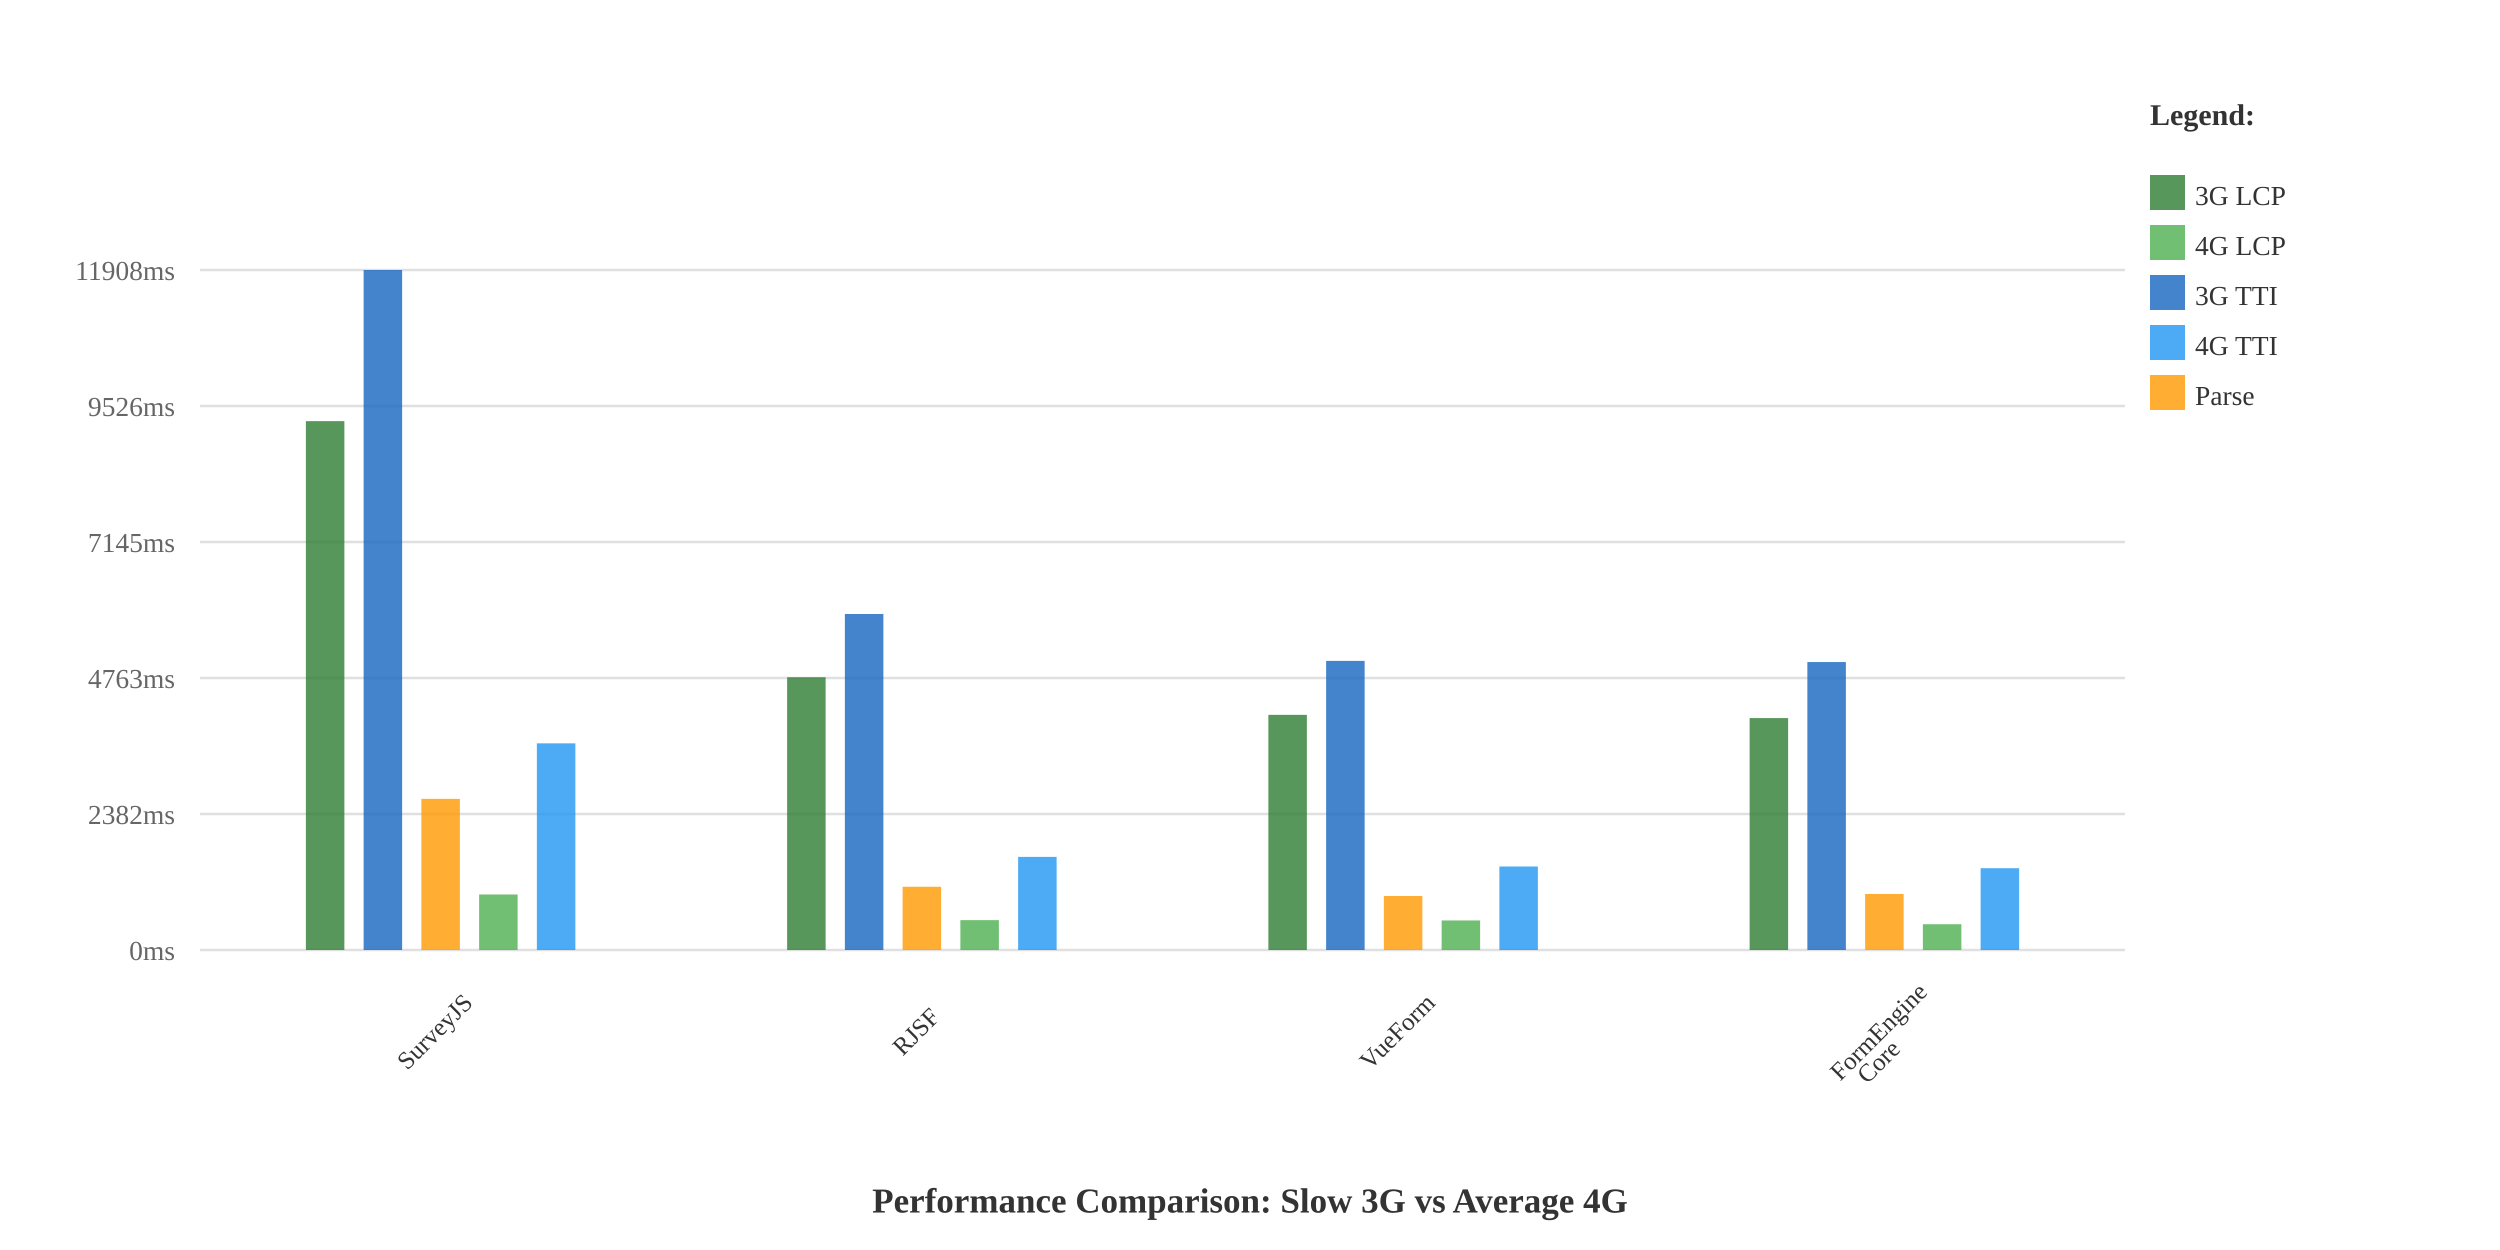
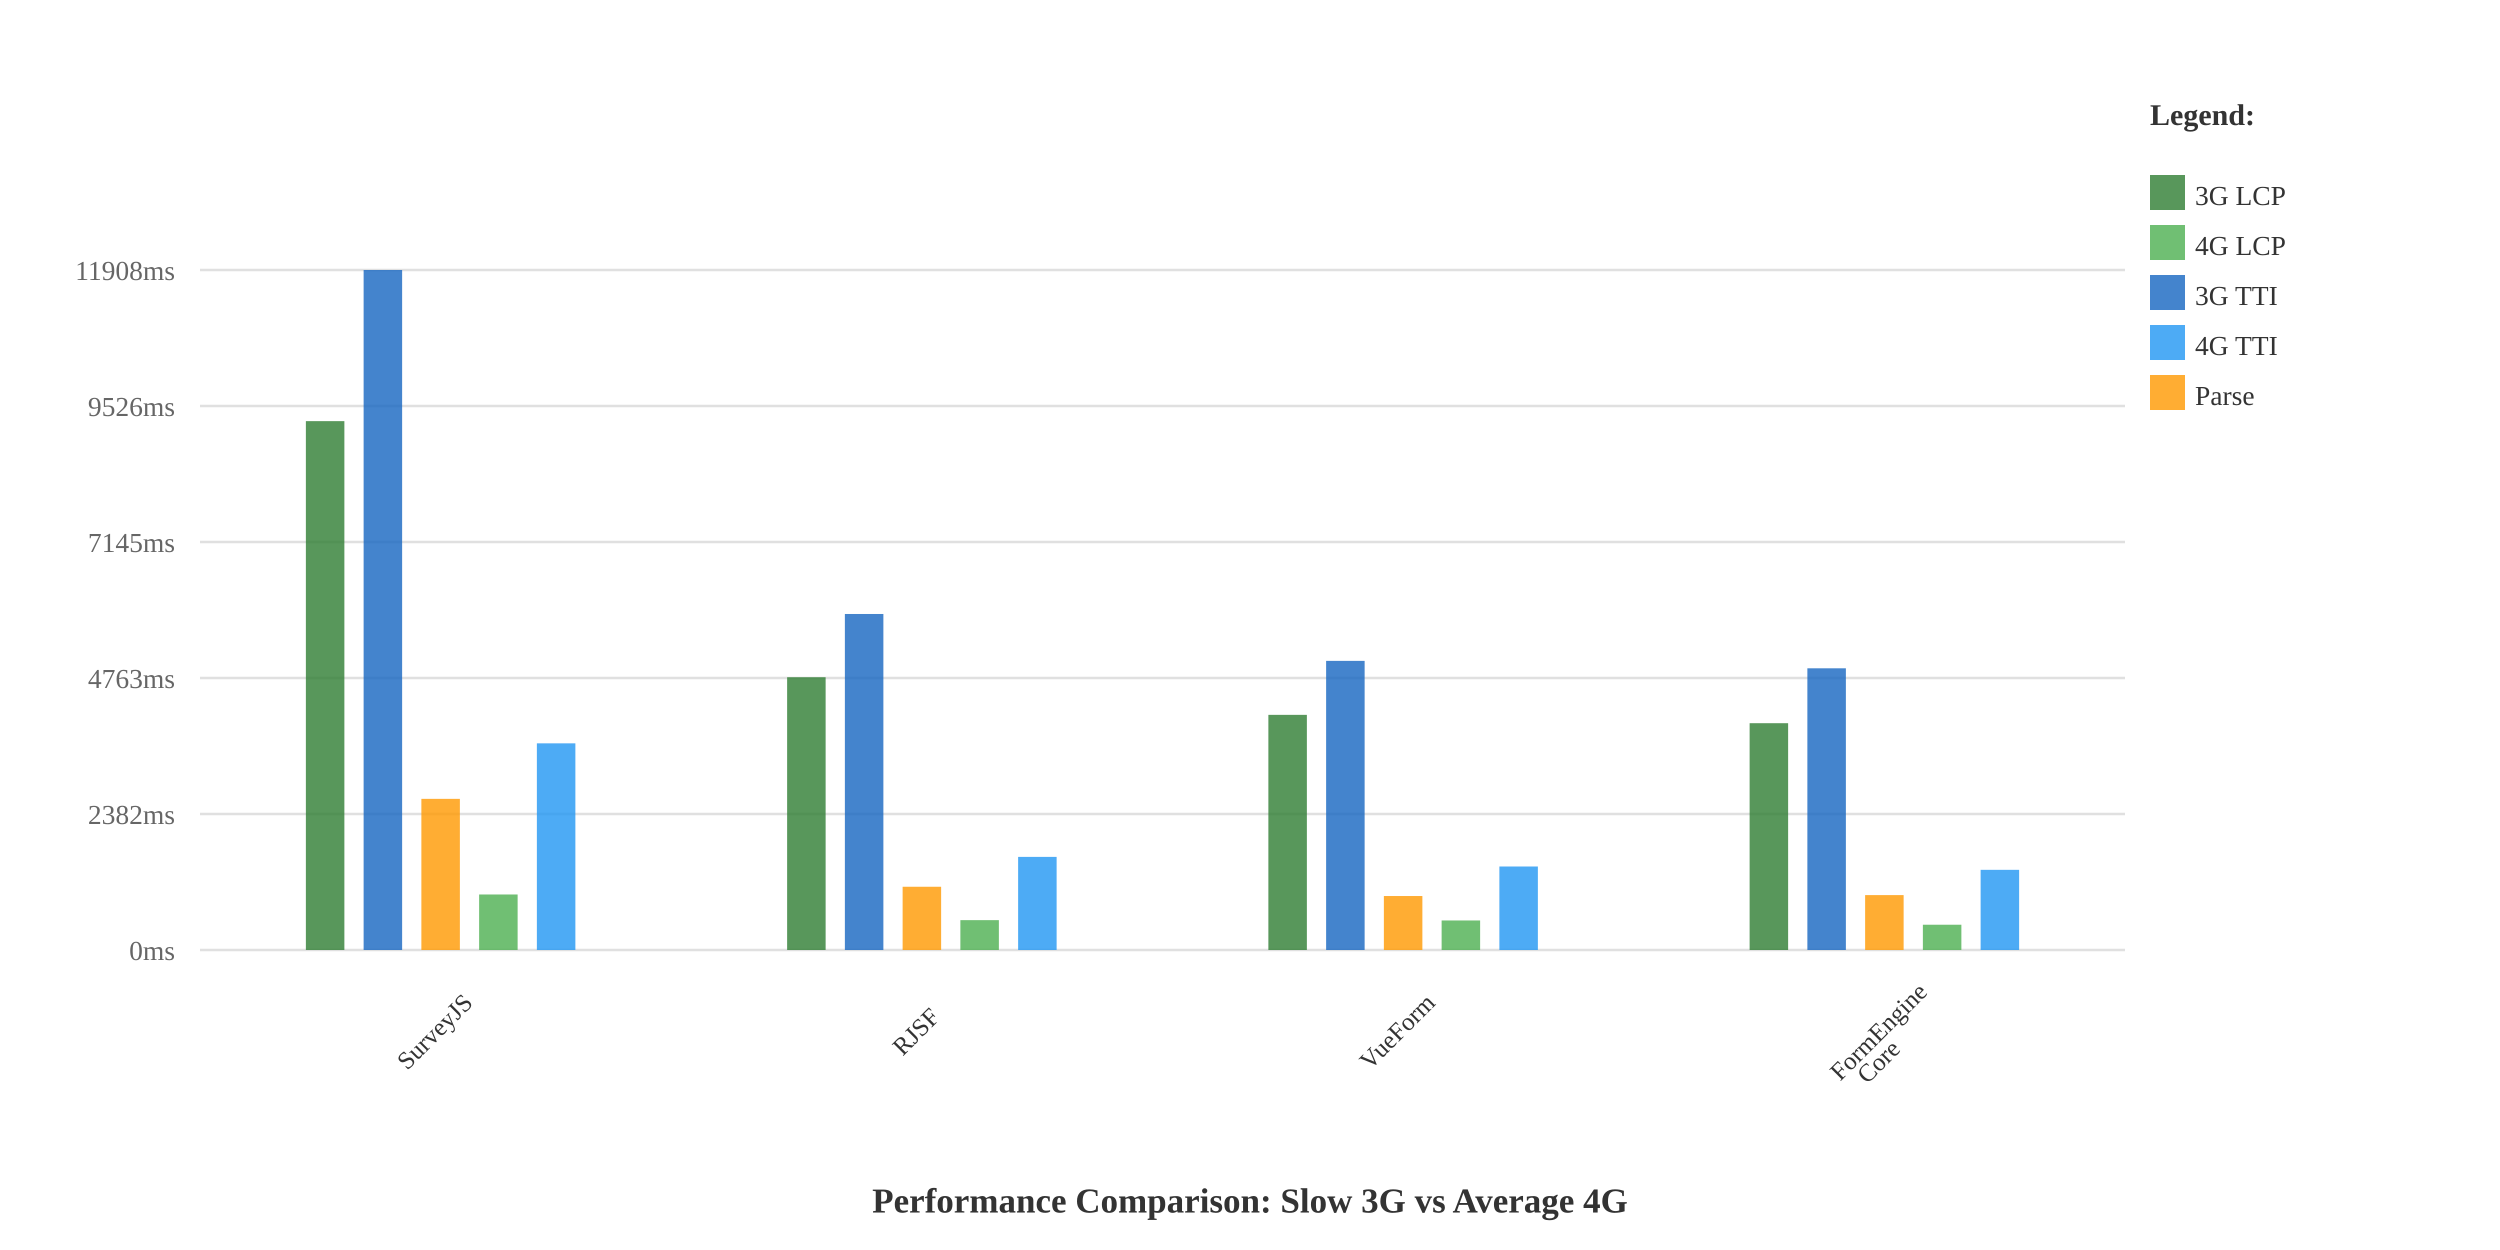
<svg xmlns="http://www.w3.org/2000/svg" width="1000" height="500" viewBox="0 0 1000 500">
  <rect width="1000" height="500" fill="white" />
  <line x1="80" y1="380" x2="850" y2="380" stroke="#e0e0e0" stroke-width="1" />
  <line x1="80" y1="325.6" x2="850" y2="325.6" stroke="#e0e0e0" stroke-width="1" />
  <line x1="80" y1="271.2" x2="850" y2="271.2" stroke="#e0e0e0" stroke-width="1" />
  <line x1="80" y1="216.8" x2="850" y2="216.8" stroke="#e0e0e0" stroke-width="1" />
  <line x1="80" y1="162.4" x2="850" y2="162.4" stroke="#e0e0e0" stroke-width="1" />
  <line x1="80" y1="108" x2="850" y2="108" stroke="#e0e0e0" stroke-width="1" />
  <rect x="122.35" y="168.456" width="15.4" height="211.544" fill="#2E7D32" opacity="0.8" />
  <rect x="145.45" y="108" width="15.4" height="272" fill="#1565C0" opacity="0.8" />
  <rect x="168.55" y="319.544" width="15.4" height="60.456" fill="#FF9800" opacity="0.8" />
  <rect x="191.65" y="357.795" width="15.4" height="22.205" fill="#4CAF50" opacity="0.8" />
  <rect x="214.75" y="297.339" width="15.4" height="82.661" fill="#2196F3" opacity="0.8" />
  <rect x="314.85" y="270.892" width="15.4" height="109.108" fill="#2E7D32" opacity="0.8" />
  <rect x="337.95" y="245.593" width="15.4" height="134.407" fill="#1565C0" opacity="0.8" />
  <rect x="361.05" y="354.701" width="15.4" height="25.299" fill="#FF9800" opacity="0.8" />
  <rect x="384.15" y="368.056" width="15.4" height="11.944" fill="#4CAF50" opacity="0.8" />
  <rect x="407.25" y="342.758" width="15.4" height="37.242" fill="#2196F3" opacity="0.8" />
  <rect x="507.35" y="285.941" width="15.4" height="94.059" fill="#2E7D32" opacity="0.8" />
  <rect x="530.45" y="264.351" width="15.4" height="115.649" fill="#1565C0" opacity="0.8" />
  <rect x="553.55" y="358.41" width="15.4" height="21.59" fill="#FF9800" opacity="0.8" />
  <rect x="576.65" y="368.188" width="15.4" height="11.812" fill="#4CAF50" opacity="0.8" />
  <rect x="599.75" y="346.598" width="15.4" height="33.402" fill="#2196F3" opacity="0.8" />
-   <rect x="699.85" y="287.228" width="15.4" height="92.772" fill="#2E7D32" opacity="0.8" />
-   <rect x="722.95" y="264.817" width="15.4" height="115.183" fill="#1565C0" opacity="0.8" />
-   <rect x="746.05" y="357.59" width="15.4" height="22.41" fill="#FF9800" opacity="0.8" />
-   <rect x="769.15" y="369.693" width="15.4" height="10.307" fill="#4CAF50" opacity="0.8" />
-   <rect x="792.25" y="347.282" width="15.4" height="32.718" fill="#2196F3" opacity="0.8" />
+   <rect x="699.85" y="289.28" width="15.4" height="90.72" fill="#2E7D32" opacity="0.8" />
+   <rect x="722.95" y="267.321" width="15.4" height="112.679" fill="#1565C0" opacity="0.8" />
+   <rect x="746.05" y="358.041" width="15.4" height="21.959" fill="#FF9800" opacity="0.8" />
+   <rect x="769.15" y="369.891" width="15.4" height="10.109" fill="#4CAF50" opacity="0.8" />
+   <rect x="792.25" y="347.931" width="15.4" height="32.069" fill="#2196F3" opacity="0.8" />
  <text x="70" y="384" text-anchor="end" font-size="11" fill="#666">0ms</text>
  <text x="70" y="329.6" text-anchor="end" font-size="11" fill="#666">2382ms</text>
  <text x="70" y="275.2" text-anchor="end" font-size="11" fill="#666">4763ms</text>
  <text x="70" y="220.8" text-anchor="end" font-size="11" fill="#666">7145ms</text>
  <text x="70" y="166.4" text-anchor="end" font-size="11" fill="#666">9526ms</text>
  <text x="70" y="112" text-anchor="end" font-size="11" fill="#666">11908ms</text>
  <text x="176.25" y="415" text-anchor="middle" font-size="10" fill="#333" transform="rotate(-45 176.25 415)">SurveyJS</text>
  <text x="368.75" y="415" text-anchor="middle" font-size="10" fill="#333" transform="rotate(-45 368.75 415)">RJSF</text>
  <text x="561.25" y="415" text-anchor="middle" font-size="10" fill="#333" transform="rotate(-45 561.25 415)">VueForm</text>
  <text x="753.75" y="415" text-anchor="middle" font-size="10" fill="#333" transform="rotate(-45 753.75 415)">FormEngine</text>
  <text x="753.75" y="427" text-anchor="middle" font-size="10" fill="#333" transform="rotate(-45 753.75 427)">Core</text>
  <text x="500" y="485" text-anchor="middle" font-size="14" font-weight="600" fill="#333">Performance Comparison: Slow 3G vs Average 4G</text>
  <g transform="translate(860, 50)">
    <text x="0" y="0" font-size="12" font-weight="600" fill="#333">Legend:</text>
  </g>
  <g transform="translate(860, 70)">
    <rect width="14" height="14" fill="#2E7D32" opacity="0.8" />
    <text x="18" y="12" font-size="11" fill="#333">3G LCP</text>
  </g>
  <g transform="translate(860, 90)">
    <rect width="14" height="14" fill="#4CAF50" opacity="0.8" />
    <text x="18" y="12" font-size="11" fill="#333">4G LCP</text>
  </g>
  <g transform="translate(860, 110)">
    <rect width="14" height="14" fill="#1565C0" opacity="0.8" />
    <text x="18" y="12" font-size="11" fill="#333">3G TTI</text>
  </g>
  <g transform="translate(860, 130)">
    <rect width="14" height="14" fill="#2196F3" opacity="0.8" />
    <text x="18" y="12" font-size="11" fill="#333">4G TTI</text>
  </g>
  <g transform="translate(860, 150)">
    <rect width="14" height="14" fill="#FF9800" opacity="0.8" />
    <text x="18" y="12" font-size="11" fill="#333">Parse</text>
  </g>
</svg>
